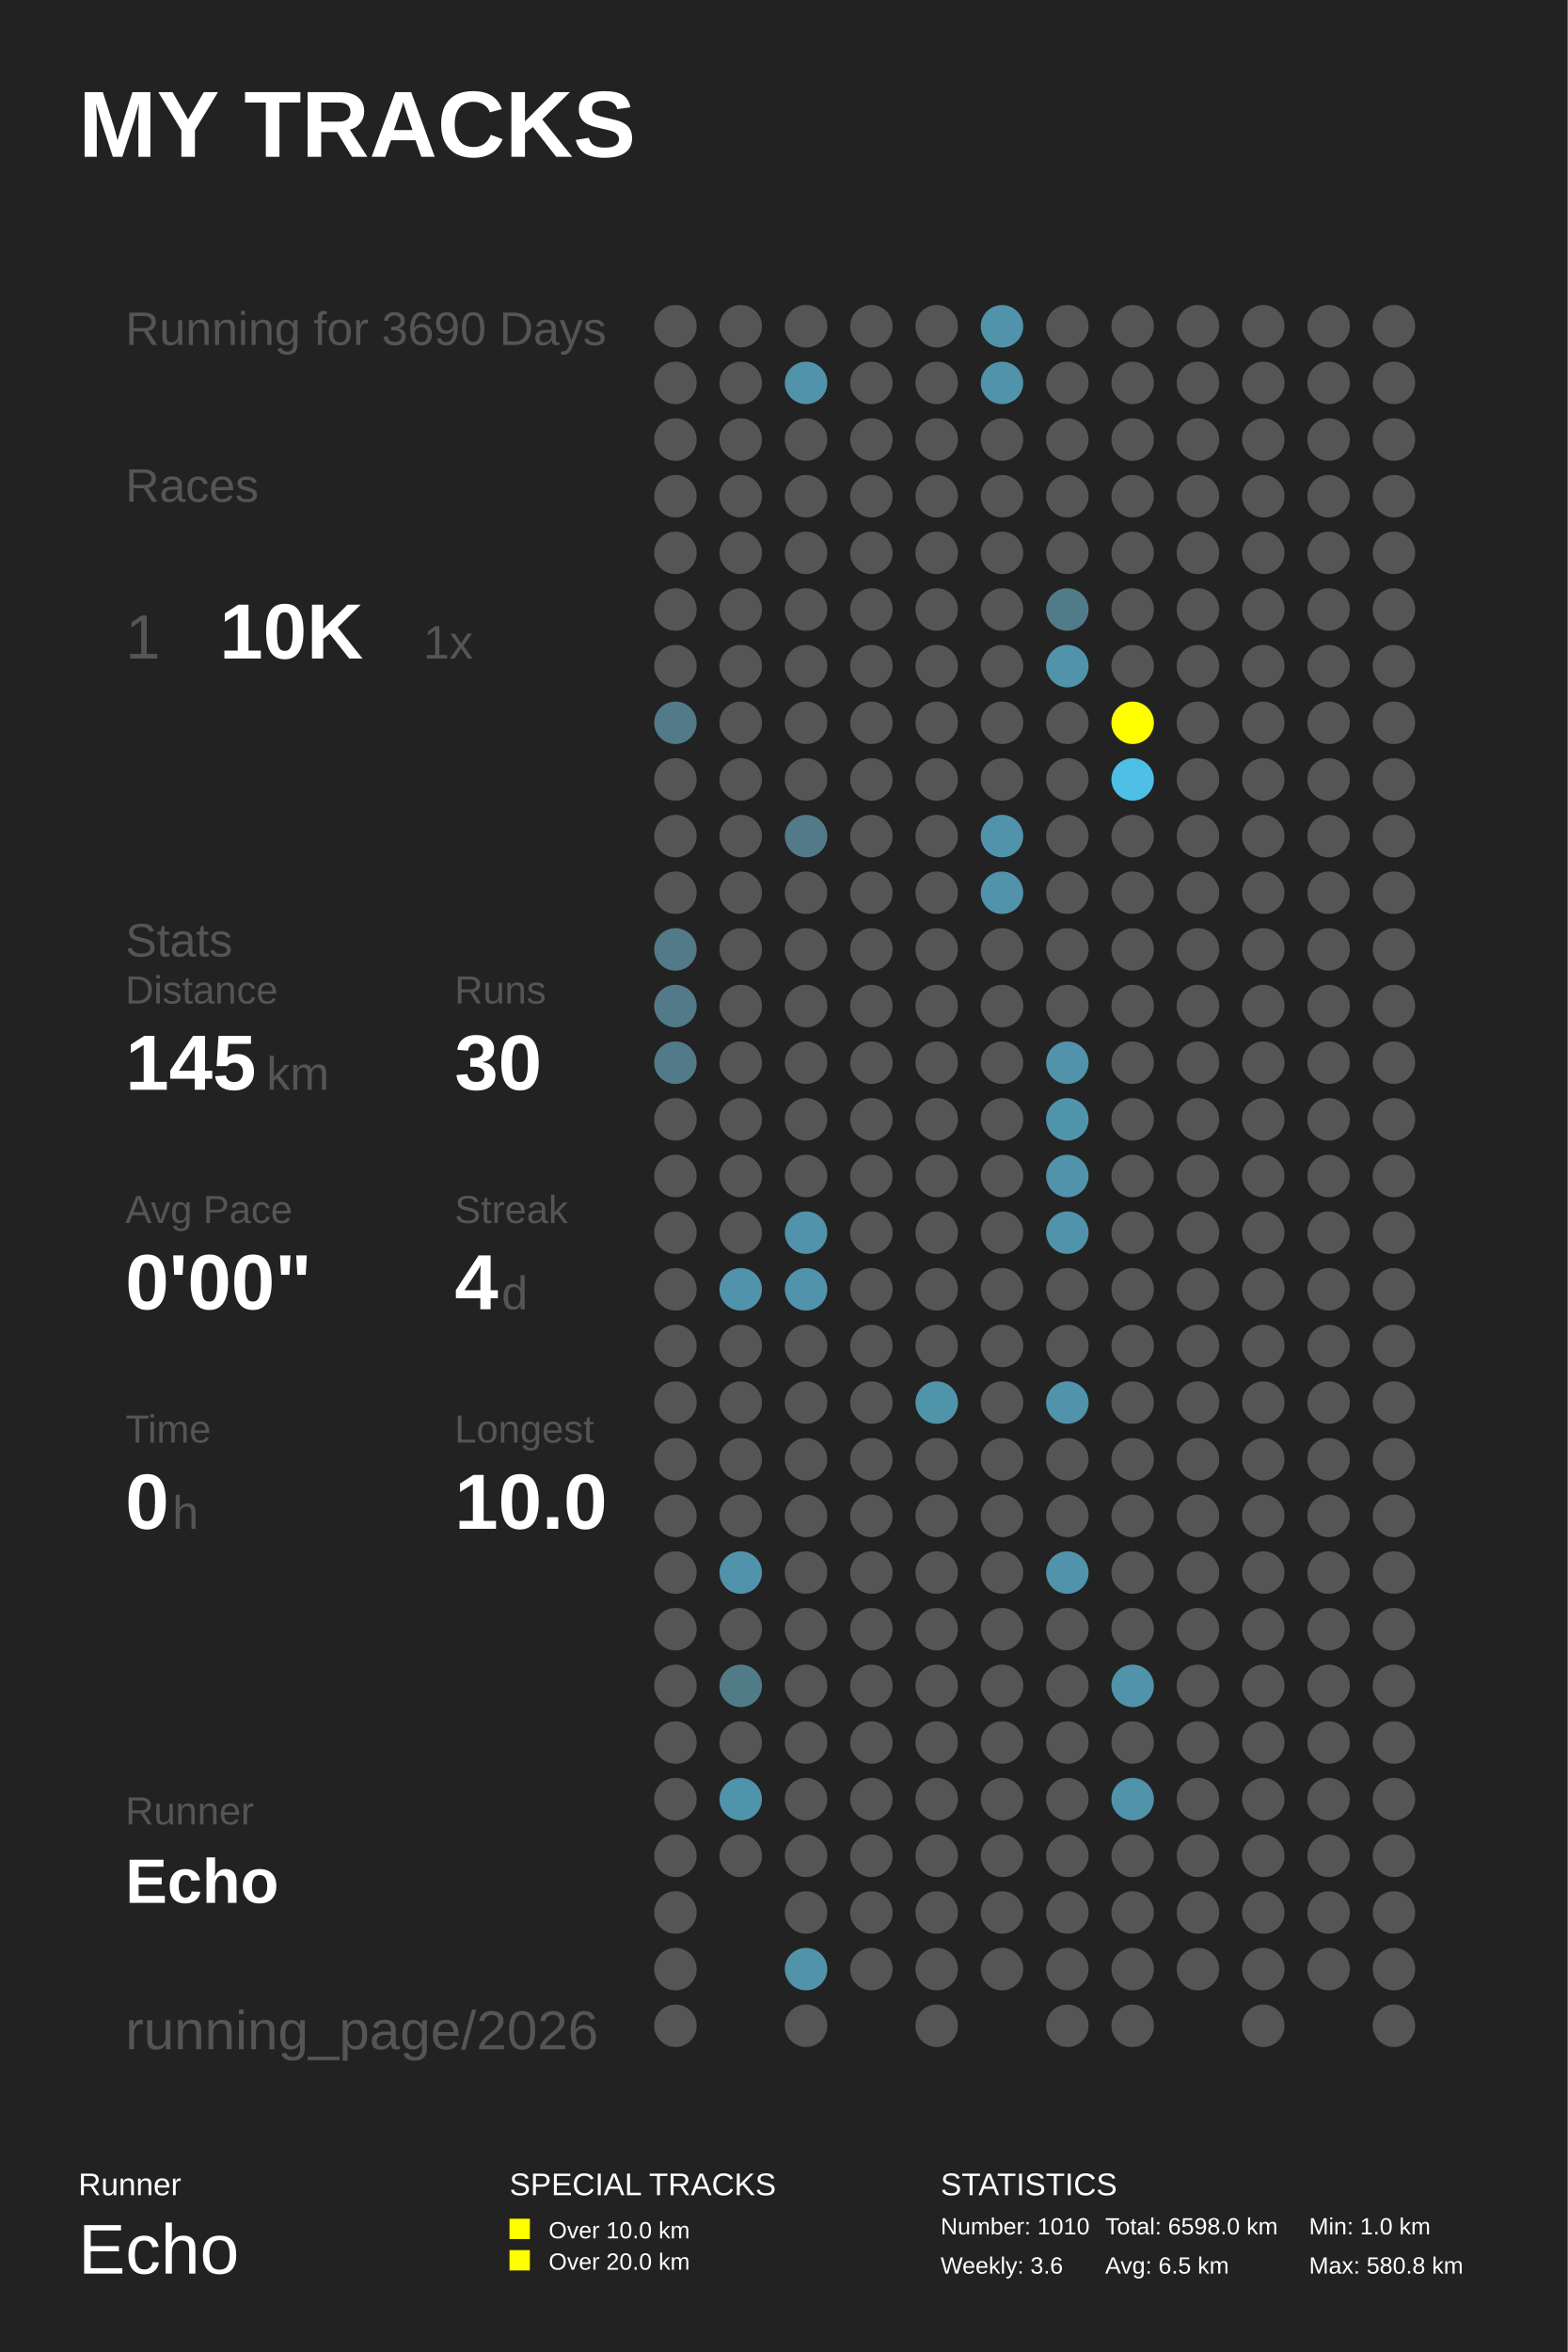
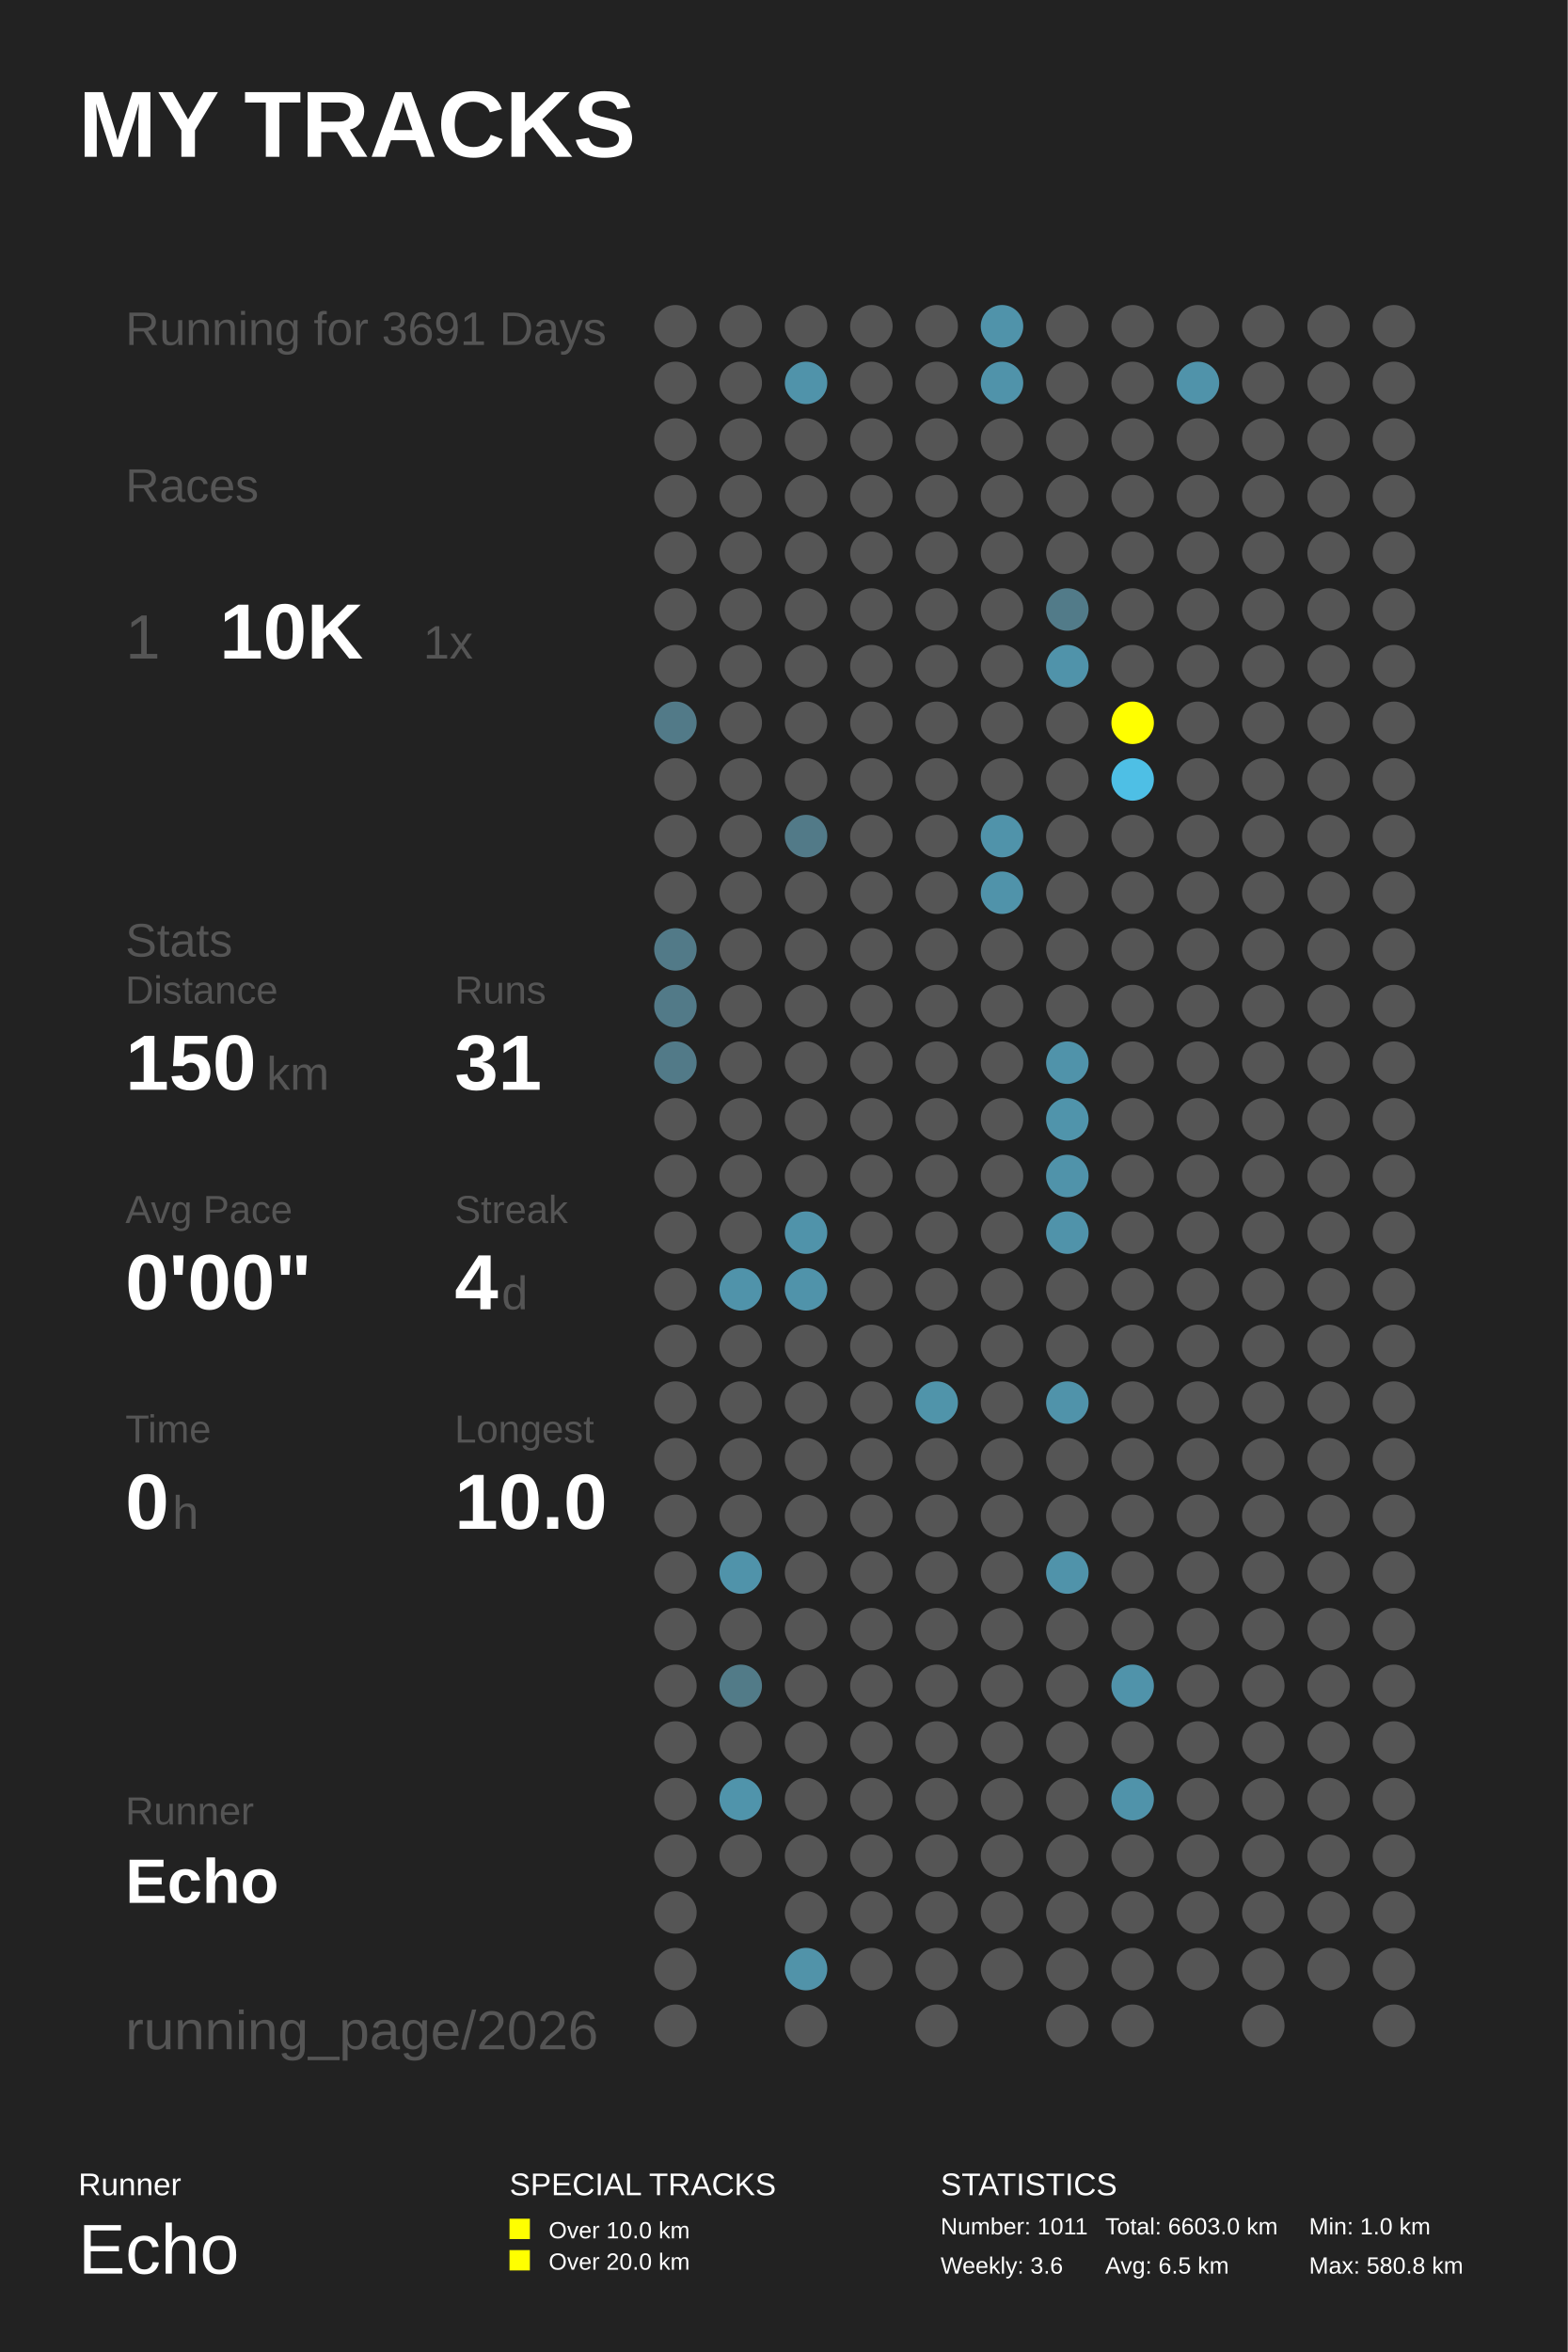
<svg xmlns="http://www.w3.org/2000/svg" baseProfile="full" height="300mm" version="1.1" viewBox="0,0,200,300" width="200mm">
  <defs />
  <rect fill="#222222" height="300" width="200" x="0" y="0" />
  <text fill="#FFFFFF" style="font-size:12px; font-family:Arial; font-weight:bold;" x="10" y="20">MY TRACKS</text>
  <text fill="#FFFFFF" style="font-size:4px; font-family:Arial" x="10" y="280">Runner</text>
  <text fill="#FFFFFF" style="font-size:9px; font-family:Arial" x="10" y="290">Echo</text>
  <text fill="#FFFFFF" style="font-size:4px; font-family:Arial" x="65" y="280">SPECIAL TRACKS</text>
  <rect fill="#FFFF00" height="2.6" width="2.6" x="65" y="283" />
  <text fill="#FFFFFF" style="font-size:3px; font-family:Arial" x="70" y="285.5">Over 10.0 km</text>
  <rect fill="#FFFF00" height="2.6" width="2.6" x="65" y="287" />
  <text fill="#FFFFFF" style="font-size:3px; font-family:Arial" x="70" y="289.5">Over 20.0 km</text>
  <text fill="#FFFFFF" style="font-size:4px; font-family:Arial" x="120" y="280">STATISTICS</text>
-   <text fill="#FFFFFF" style="font-size:3px; font-family:Arial" x="120" y="285">Number: 1010</text>
+   <text fill="#FFFFFF" style="font-size:3px; font-family:Arial" x="120" y="285">Number: 1011</text>
  <text fill="#FFFFFF" style="font-size:3px; font-family:Arial" x="120" y="290">Weekly: 3.6</text>
-   <text fill="#FFFFFF" style="font-size:3px; font-family:Arial" x="141" y="285">Total: 6598.0 km</text>
+   <text fill="#FFFFFF" style="font-size:3px; font-family:Arial" x="141" y="285">Total: 6603.0 km</text>
  <text fill="#FFFFFF" style="font-size:3px; font-family:Arial" x="141" y="290">Avg: 6.5 km</text>
  <text fill="#FFFFFF" style="font-size:3px; font-family:Arial" x="167" y="285">Min: 1.0 km</text>
  <text fill="#FFFFFF" style="font-size:3px; font-family:Arial" x="167" y="290">Max: 580.8 km</text>
-   <text fill="#555555" style="font-size:6px; font-family:Arial;" x="16" y="44">Running for 3690 Days</text>
+   <text fill="#555555" style="font-size:6px; font-family:Arial;" x="16" y="44">Running for 3691 Days</text>
  <text fill="#555555" style="font-size:6px; font-family:Arial;" x="16" y="64">Races</text>
  <text fill="#555555" style="font-size:8px; font-family:Arial;" x="16" y="84">1</text>
  <text fill="#FFFFFF" style="font-size:10px; font-family:Arial; font-weight:bold;" x="28" y="84">10K</text>
  <text fill="#555555" style="font-size:6px; font-family:Arial;" x="54" y="84">1x</text>
  <text fill="#555555" style="font-size:6px; font-family:Arial;" x="16" y="122">Stats</text>
  <text fill="#555555" style="font-size:5px; font-family:Arial;" x="16" y="128">Distance</text>
-   <text fill="#FFFFFF" style="font-size:10px; font-family:Arial; font-weight:bold;" x="16" y="139">145</text>
+   <text fill="#FFFFFF" style="font-size:10px; font-family:Arial; font-weight:bold;" x="16" y="139">150</text>
  <text fill="#555555" style="font-size:6px; font-family:Arial;" x="34" y="139">km</text>
  <text fill="#555555" style="font-size:5px; font-family:Arial;" x="58" y="128">Runs</text>
-   <text fill="#FFFFFF" style="font-size:10px; font-family:Arial; font-weight:bold;" x="58" y="139">30</text>
+   <text fill="#FFFFFF" style="font-size:10px; font-family:Arial; font-weight:bold;" x="58" y="139">31</text>
  <text fill="#555555" style="font-size:5px; font-family:Arial;" x="16" y="156">Avg Pace</text>
  <text fill="#FFFFFF" style="font-size:10px; font-family:Arial; font-weight:bold;" x="16" y="167">0'00"</text>
  <text fill="#555555" style="font-size:5px; font-family:Arial;" x="58" y="156">Streak</text>
  <text fill="#FFFFFF" style="font-size:10px; font-family:Arial; font-weight:bold;" x="58" y="167">4</text>
  <text fill="#555555" style="font-size:6px; font-family:Arial;" x="64" y="167">d</text>
  <text fill="#555555" style="font-size:5px; font-family:Arial;" x="16" y="184">Time</text>
  <text fill="#FFFFFF" style="font-size:10px; font-family:Arial; font-weight:bold;" x="16" y="195">0</text>
  <text fill="#555555" style="font-size:6px; font-family:Arial;" x="22" y="195">h</text>
  <text fill="#555555" style="font-size:5px; font-family:Arial;" x="58" y="184">Longest</text>
  <text fill="#FFFFFF" style="font-size:10px; font-family:Arial; font-weight:bold;" x="58" y="195">10.0</text>
  <text fill="#555555" style="font-size:5px; font-family:Arial;" x="16" y="232.71">Runner</text>
  <text fill="#FFFFFF" style="font-size:8px; font-family:Arial; font-weight:bold;" x="16" y="242.71">Echo</text>
  <text fill="#555555" style="font-size:7px; font-family:Arial;" x="16" y="261.387">running_page/2026</text>
  <circle cx="86.167" cy="41.613" fill="#555555" r="2.71" />
  <circle cx="86.167" cy="48.839" fill="#555555" r="2.71" />
  <circle cx="86.167" cy="56.065" fill="#555555" r="2.71" />
  <circle cx="86.167" cy="63.29" fill="#555555" r="2.71" />
  <circle cx="86.167" cy="70.516" fill="#555555" r="2.71" />
  <circle cx="86.167" cy="77.742" fill="#555555" r="2.71" />
  <circle cx="86.167" cy="84.968" fill="#555555" r="2.71" />
  <circle cx="86.167" cy="92.194" fill="#527a88" r="2.71" />
  <circle cx="86.167" cy="99.419" fill="#555555" r="2.71" />
  <circle cx="86.167" cy="106.645" fill="#555555" r="2.71" />
  <circle cx="86.167" cy="113.871" fill="#555555" r="2.71" />
  <circle cx="86.167" cy="121.097" fill="#527a88" r="2.71" />
  <circle cx="86.167" cy="128.323" fill="#527a88" r="2.71" />
  <circle cx="86.167" cy="135.548" fill="#527a88" r="2.71" />
  <circle cx="86.167" cy="142.774" fill="#555555" r="2.71" />
  <circle cx="86.167" cy="150.0" fill="#555555" r="2.71" />
  <circle cx="86.167" cy="157.226" fill="#555555" r="2.71" />
  <circle cx="86.167" cy="164.452" fill="#555555" r="2.71" />
  <circle cx="86.167" cy="171.677" fill="#555555" r="2.71" />
  <circle cx="86.167" cy="178.903" fill="#555555" r="2.71" />
  <circle cx="86.167" cy="186.129" fill="#555555" r="2.71" />
  <circle cx="86.167" cy="193.355" fill="#555555" r="2.71" />
  <circle cx="86.167" cy="200.581" fill="#555555" r="2.71" />
  <circle cx="86.167" cy="207.806" fill="#555555" r="2.71" />
  <circle cx="86.167" cy="215.032" fill="#555555" r="2.71" />
  <circle cx="86.167" cy="222.258" fill="#555555" r="2.71" />
  <circle cx="86.167" cy="229.484" fill="#555555" r="2.71" />
  <circle cx="86.167" cy="236.71" fill="#555555" r="2.71" />
  <circle cx="86.167" cy="243.935" fill="#555555" r="2.71" />
  <circle cx="86.167" cy="251.161" fill="#555555" r="2.71" />
  <circle cx="86.167" cy="258.387" fill="#555555" r="2.71" />
  <circle cx="94.5" cy="41.613" fill="#555555" r="2.71" />
  <circle cx="94.5" cy="48.839" fill="#555555" r="2.71" />
  <circle cx="94.5" cy="56.065" fill="#555555" r="2.71" />
  <circle cx="94.5" cy="63.29" fill="#555555" r="2.71" />
  <circle cx="94.5" cy="70.516" fill="#555555" r="2.71" />
  <circle cx="94.5" cy="77.742" fill="#555555" r="2.71" />
  <circle cx="94.5" cy="84.968" fill="#555555" r="2.71" />
  <circle cx="94.5" cy="92.194" fill="#555555" r="2.71" />
  <circle cx="94.5" cy="99.419" fill="#555555" r="2.71" />
  <circle cx="94.5" cy="106.645" fill="#555555" r="2.71" />
  <circle cx="94.5" cy="113.871" fill="#555555" r="2.71" />
  <circle cx="94.5" cy="121.097" fill="#555555" r="2.71" />
  <circle cx="94.5" cy="128.323" fill="#555555" r="2.71" />
  <circle cx="94.5" cy="135.548" fill="#555555" r="2.71" />
  <circle cx="94.5" cy="142.774" fill="#555555" r="2.71" />
  <circle cx="94.5" cy="150.0" fill="#555555" r="2.71" />
  <circle cx="94.5" cy="157.226" fill="#555555" r="2.71" />
  <circle cx="94.5" cy="164.452" fill="#5093aa" r="2.71" />
  <circle cx="94.5" cy="171.677" fill="#555555" r="2.71" />
  <circle cx="94.5" cy="178.903" fill="#555555" r="2.71" />
  <circle cx="94.5" cy="186.129" fill="#555555" r="2.71" />
  <circle cx="94.5" cy="193.355" fill="#555555" r="2.71" />
  <circle cx="94.5" cy="200.581" fill="#5093aa" r="2.71" />
  <circle cx="94.5" cy="207.806" fill="#555555" r="2.71" />
  <circle cx="94.5" cy="215.032" fill="#527b88" r="2.71" />
  <circle cx="94.5" cy="222.258" fill="#555555" r="2.71" />
  <circle cx="94.5" cy="229.484" fill="#5094ab" r="2.71" />
  <circle cx="94.5" cy="236.71" fill="#555555" r="2.71" />
  <circle cx="102.833" cy="41.613" fill="#555555" r="2.71" />
  <circle cx="102.833" cy="48.839" fill="#5093aa" r="2.71" />
  <circle cx="102.833" cy="56.065" fill="#555555" r="2.71" />
  <circle cx="102.833" cy="63.29" fill="#555555" r="2.71" />
  <circle cx="102.833" cy="70.516" fill="#555555" r="2.71" />
  <circle cx="102.833" cy="77.742" fill="#555555" r="2.71" />
  <circle cx="102.833" cy="84.968" fill="#555555" r="2.71" />
  <circle cx="102.833" cy="92.194" fill="#555555" r="2.71" />
  <circle cx="102.833" cy="99.419" fill="#555555" r="2.71" />
  <circle cx="102.833" cy="106.645" fill="#527a88" r="2.71" />
  <circle cx="102.833" cy="113.871" fill="#555555" r="2.71" />
  <circle cx="102.833" cy="121.097" fill="#555555" r="2.71" />
  <circle cx="102.833" cy="128.323" fill="#555555" r="2.71" />
  <circle cx="102.833" cy="135.548" fill="#555555" r="2.71" />
  <circle cx="102.833" cy="142.774" fill="#555555" r="2.71" />
  <circle cx="102.833" cy="150.0" fill="#555555" r="2.71" />
  <circle cx="102.833" cy="157.226" fill="#5093aa" r="2.71" />
  <circle cx="102.833" cy="164.452" fill="#5093aa" r="2.71" />
  <circle cx="102.833" cy="171.677" fill="#555555" r="2.71" />
  <circle cx="102.833" cy="178.903" fill="#555555" r="2.71" />
  <circle cx="102.833" cy="186.129" fill="#555555" r="2.71" />
  <circle cx="102.833" cy="193.355" fill="#555555" r="2.71" />
  <circle cx="102.833" cy="200.581" fill="#555555" r="2.71" />
  <circle cx="102.833" cy="207.806" fill="#555555" r="2.71" />
  <circle cx="102.833" cy="215.032" fill="#555555" r="2.71" />
  <circle cx="102.833" cy="222.258" fill="#555555" r="2.71" />
  <circle cx="102.833" cy="229.484" fill="#555555" r="2.71" />
  <circle cx="102.833" cy="236.71" fill="#555555" r="2.71" />
  <circle cx="102.833" cy="243.935" fill="#555555" r="2.71" />
  <circle cx="102.833" cy="251.161" fill="#5193a9" r="2.71" />
  <circle cx="102.833" cy="258.387" fill="#555555" r="2.71" />
  <circle cx="111.167" cy="41.613" fill="#555555" r="2.71" />
  <circle cx="111.167" cy="48.839" fill="#555555" r="2.71" />
  <circle cx="111.167" cy="56.065" fill="#555555" r="2.71" />
  <circle cx="111.167" cy="63.29" fill="#555555" r="2.71" />
  <circle cx="111.167" cy="70.516" fill="#555555" r="2.71" />
  <circle cx="111.167" cy="77.742" fill="#555555" r="2.71" />
  <circle cx="111.167" cy="84.968" fill="#555555" r="2.71" />
  <circle cx="111.167" cy="92.194" fill="#555555" r="2.71" />
  <circle cx="111.167" cy="99.419" fill="#555555" r="2.71" />
  <circle cx="111.167" cy="106.645" fill="#555555" r="2.71" />
  <circle cx="111.167" cy="113.871" fill="#555555" r="2.71" />
  <circle cx="111.167" cy="121.097" fill="#555555" r="2.71" />
  <circle cx="111.167" cy="128.323" fill="#555555" r="2.71" />
  <circle cx="111.167" cy="135.548" fill="#555555" r="2.71" />
  <circle cx="111.167" cy="142.774" fill="#555555" r="2.71" />
  <circle cx="111.167" cy="150.0" fill="#555555" r="2.71" />
  <circle cx="111.167" cy="157.226" fill="#555555" r="2.71" />
  <circle cx="111.167" cy="164.452" fill="#555555" r="2.71" />
  <circle cx="111.167" cy="171.677" fill="#555555" r="2.71" />
  <circle cx="111.167" cy="178.903" fill="#555555" r="2.71" />
  <circle cx="111.167" cy="186.129" fill="#555555" r="2.71" />
  <circle cx="111.167" cy="193.355" fill="#555555" r="2.71" />
  <circle cx="111.167" cy="200.581" fill="#555555" r="2.71" />
  <circle cx="111.167" cy="207.806" fill="#555555" r="2.71" />
  <circle cx="111.167" cy="215.032" fill="#555555" r="2.71" />
  <circle cx="111.167" cy="222.258" fill="#555555" r="2.71" />
  <circle cx="111.167" cy="229.484" fill="#555555" r="2.71" />
  <circle cx="111.167" cy="236.71" fill="#555555" r="2.71" />
  <circle cx="111.167" cy="243.935" fill="#555555" r="2.71" />
  <circle cx="111.167" cy="251.161" fill="#555555" r="2.71" />
  <circle cx="119.5" cy="41.613" fill="#555555" r="2.71" />
  <circle cx="119.5" cy="48.839" fill="#555555" r="2.71" />
  <circle cx="119.5" cy="56.065" fill="#555555" r="2.71" />
  <circle cx="119.5" cy="63.29" fill="#555555" r="2.71" />
  <circle cx="119.5" cy="70.516" fill="#555555" r="2.71" />
  <circle cx="119.5" cy="77.742" fill="#555555" r="2.71" />
  <circle cx="119.5" cy="84.968" fill="#555555" r="2.71" />
  <circle cx="119.5" cy="92.194" fill="#555555" r="2.71" />
  <circle cx="119.5" cy="99.419" fill="#555555" r="2.71" />
  <circle cx="119.5" cy="106.645" fill="#555555" r="2.71" />
  <circle cx="119.5" cy="113.871" fill="#555555" r="2.71" />
  <circle cx="119.5" cy="121.097" fill="#555555" r="2.71" />
  <circle cx="119.5" cy="128.323" fill="#555555" r="2.71" />
  <circle cx="119.5" cy="135.548" fill="#555555" r="2.71" />
  <circle cx="119.5" cy="142.774" fill="#555555" r="2.71" />
  <circle cx="119.5" cy="150.0" fill="#555555" r="2.71" />
  <circle cx="119.5" cy="157.226" fill="#555555" r="2.71" />
  <circle cx="119.5" cy="164.452" fill="#555555" r="2.71" />
  <circle cx="119.5" cy="171.677" fill="#555555" r="2.71" />
  <circle cx="119.5" cy="178.903" fill="#5094aa" r="2.71" />
  <circle cx="119.5" cy="186.129" fill="#555555" r="2.71" />
  <circle cx="119.5" cy="193.355" fill="#555555" r="2.71" />
  <circle cx="119.5" cy="200.581" fill="#555555" r="2.71" />
  <circle cx="119.5" cy="207.806" fill="#555555" r="2.71" />
  <circle cx="119.5" cy="215.032" fill="#555555" r="2.71" />
  <circle cx="119.5" cy="222.258" fill="#555555" r="2.71" />
  <circle cx="119.5" cy="229.484" fill="#555555" r="2.71" />
  <circle cx="119.5" cy="236.71" fill="#555555" r="2.71" />
  <circle cx="119.5" cy="243.935" fill="#555555" r="2.71" />
  <circle cx="119.5" cy="251.161" fill="#555555" r="2.71" />
  <circle cx="119.5" cy="258.387" fill="#555555" r="2.71" />
  <circle cx="127.833" cy="41.613" fill="#5093aa" r="2.71" />
  <circle cx="127.833" cy="48.839" fill="#5093aa" r="2.71" />
  <circle cx="127.833" cy="56.065" fill="#555555" r="2.71" />
  <circle cx="127.833" cy="63.29" fill="#555555" r="2.71" />
  <circle cx="127.833" cy="70.516" fill="#555555" r="2.71" />
  <circle cx="127.833" cy="77.742" fill="#555555" r="2.71" />
  <circle cx="127.833" cy="84.968" fill="#555555" r="2.71" />
  <circle cx="127.833" cy="92.194" fill="#555555" r="2.71" />
  <circle cx="127.833" cy="99.419" fill="#555555" r="2.71" />
  <circle cx="127.833" cy="106.645" fill="#5093aa" r="2.71" />
  <circle cx="127.833" cy="113.871" fill="#5093aa" r="2.71" />
  <circle cx="127.833" cy="121.097" fill="#555555" r="2.71" />
  <circle cx="127.833" cy="128.323" fill="#555555" r="2.71" />
  <circle cx="127.833" cy="135.548" fill="#555555" r="2.71" />
  <circle cx="127.833" cy="142.774" fill="#555555" r="2.71" />
  <circle cx="127.833" cy="150.0" fill="#555555" r="2.71" />
  <circle cx="127.833" cy="157.226" fill="#555555" r="2.71" />
  <circle cx="127.833" cy="164.452" fill="#555555" r="2.71" />
  <circle cx="127.833" cy="171.677" fill="#555555" r="2.71" />
  <circle cx="127.833" cy="178.903" fill="#555555" r="2.71" />
  <circle cx="127.833" cy="186.129" fill="#555555" r="2.71" />
  <circle cx="127.833" cy="193.355" fill="#555555" r="2.71" />
  <circle cx="127.833" cy="200.581" fill="#555555" r="2.71" />
  <circle cx="127.833" cy="207.806" fill="#555555" r="2.71" />
  <circle cx="127.833" cy="215.032" fill="#555555" r="2.71" />
  <circle cx="127.833" cy="222.258" fill="#555555" r="2.71" />
  <circle cx="127.833" cy="229.484" fill="#555555" r="2.71" />
  <circle cx="127.833" cy="236.71" fill="#555555" r="2.71" />
  <circle cx="127.833" cy="243.935" fill="#555555" r="2.71" />
  <circle cx="127.833" cy="251.161" fill="#555555" r="2.71" />
  <circle cx="136.167" cy="41.613" fill="#555555" r="2.71" />
  <circle cx="136.167" cy="48.839" fill="#555555" r="2.71" />
  <circle cx="136.167" cy="56.065" fill="#555555" r="2.71" />
  <circle cx="136.167" cy="63.29" fill="#555555" r="2.71" />
  <circle cx="136.167" cy="70.516" fill="#555555" r="2.71" />
  <circle cx="136.167" cy="77.742" fill="#527b89" r="2.71" />
  <circle cx="136.167" cy="84.968" fill="#5093aa" r="2.71" />
  <circle cx="136.167" cy="92.194" fill="#555555" r="2.71" />
  <circle cx="136.167" cy="99.419" fill="#555555" r="2.71" />
  <circle cx="136.167" cy="106.645" fill="#555555" r="2.71" />
  <circle cx="136.167" cy="113.871" fill="#555555" r="2.71" />
  <circle cx="136.167" cy="121.097" fill="#555555" r="2.71" />
  <circle cx="136.167" cy="128.323" fill="#555555" r="2.71" />
  <circle cx="136.167" cy="135.548" fill="#5093aa" r="2.71" />
  <circle cx="136.167" cy="142.774" fill="#5094ab" r="2.71" />
  <circle cx="136.167" cy="150.0" fill="#5093aa" r="2.71" />
  <circle cx="136.167" cy="157.226" fill="#5093aa" r="2.71" />
  <circle cx="136.167" cy="164.452" fill="#555555" r="2.71" />
  <circle cx="136.167" cy="171.677" fill="#555555" r="2.71" />
  <circle cx="136.167" cy="178.903" fill="#5093aa" r="2.71" />
  <circle cx="136.167" cy="186.129" fill="#555555" r="2.71" />
  <circle cx="136.167" cy="193.355" fill="#555555" r="2.71" />
  <circle cx="136.167" cy="200.581" fill="#5093aa" r="2.71" />
  <circle cx="136.167" cy="207.806" fill="#555555" r="2.71" />
  <circle cx="136.167" cy="215.032" fill="#555555" r="2.71" />
  <circle cx="136.167" cy="222.258" fill="#555555" r="2.71" />
  <circle cx="136.167" cy="229.484" fill="#555555" r="2.71" />
  <circle cx="136.167" cy="236.71" fill="#555555" r="2.71" />
  <circle cx="136.167" cy="243.935" fill="#555555" r="2.71" />
  <circle cx="136.167" cy="251.161" fill="#555555" r="2.71" />
  <circle cx="136.167" cy="258.387" fill="#555555" r="2.71" />
  <circle cx="144.5" cy="41.613" fill="#555555" r="2.71" />
  <circle cx="144.5" cy="48.839" fill="#555555" r="2.71" />
  <circle cx="144.5" cy="56.065" fill="#555555" r="2.71" />
  <circle cx="144.5" cy="63.29" fill="#555555" r="2.71" />
  <circle cx="144.5" cy="70.516" fill="#555555" r="2.71" />
  <circle cx="144.5" cy="77.742" fill="#555555" r="2.71" />
  <circle cx="144.5" cy="84.968" fill="#555555" r="2.71" />
  <circle cx="144.5" cy="92.194" fill="#FFFF00" r="2.71" />
  <circle cx="144.5" cy="99.419" fill="#4ebfe5" r="2.71" />
  <circle cx="144.5" cy="106.645" fill="#555555" r="2.71" />
  <circle cx="144.5" cy="113.871" fill="#555555" r="2.71" />
  <circle cx="144.5" cy="121.097" fill="#555555" r="2.71" />
  <circle cx="144.5" cy="128.323" fill="#555555" r="2.71" />
  <circle cx="144.5" cy="135.548" fill="#555555" r="2.71" />
  <circle cx="144.5" cy="142.774" fill="#555555" r="2.71" />
  <circle cx="144.5" cy="150.0" fill="#555555" r="2.71" />
  <circle cx="144.5" cy="157.226" fill="#555555" r="2.71" />
  <circle cx="144.5" cy="164.452" fill="#555555" r="2.71" />
  <circle cx="144.5" cy="171.677" fill="#555555" r="2.71" />
  <circle cx="144.5" cy="178.903" fill="#555555" r="2.71" />
  <circle cx="144.5" cy="186.129" fill="#555555" r="2.71" />
  <circle cx="144.5" cy="193.355" fill="#555555" r="2.71" />
  <circle cx="144.5" cy="200.581" fill="#555555" r="2.71" />
  <circle cx="144.5" cy="207.806" fill="#555555" r="2.71" />
  <circle cx="144.5" cy="215.032" fill="#5093aa" r="2.71" />
  <circle cx="144.5" cy="222.258" fill="#555555" r="2.71" />
  <circle cx="144.5" cy="229.484" fill="#5093aa" r="2.71" />
  <circle cx="144.5" cy="236.71" fill="#555555" r="2.71" />
  <circle cx="144.5" cy="243.935" fill="#555555" r="2.71" />
  <circle cx="144.5" cy="251.161" fill="#555555" r="2.71" />
  <circle cx="144.5" cy="258.387" fill="#555555" r="2.71" />
  <circle cx="152.833" cy="41.613" fill="#555555" r="2.71" />
-   <circle cx="152.833" cy="48.839" fill="#555555" r="2.71" />
+   <circle cx="152.833" cy="48.839" fill="#5093aa" r="2.71" />
  <circle cx="152.833" cy="56.065" fill="#555555" r="2.71" />
  <circle cx="152.833" cy="63.29" fill="#555555" r="2.71" />
  <circle cx="152.833" cy="70.516" fill="#555555" r="2.71" />
  <circle cx="152.833" cy="77.742" fill="#555555" r="2.71" />
  <circle cx="152.833" cy="84.968" fill="#555555" r="2.71" />
  <circle cx="152.833" cy="92.194" fill="#555555" r="2.71" />
  <circle cx="152.833" cy="99.419" fill="#555555" r="2.71" />
  <circle cx="152.833" cy="106.645" fill="#555555" r="2.71" />
  <circle cx="152.833" cy="113.871" fill="#555555" r="2.71" />
  <circle cx="152.833" cy="121.097" fill="#555555" r="2.71" />
  <circle cx="152.833" cy="128.323" fill="#555555" r="2.71" />
  <circle cx="152.833" cy="135.548" fill="#555555" r="2.71" />
  <circle cx="152.833" cy="142.774" fill="#555555" r="2.71" />
  <circle cx="152.833" cy="150.0" fill="#555555" r="2.71" />
  <circle cx="152.833" cy="157.226" fill="#555555" r="2.71" />
  <circle cx="152.833" cy="164.452" fill="#555555" r="2.71" />
  <circle cx="152.833" cy="171.677" fill="#555555" r="2.71" />
  <circle cx="152.833" cy="178.903" fill="#555555" r="2.71" />
  <circle cx="152.833" cy="186.129" fill="#555555" r="2.71" />
  <circle cx="152.833" cy="193.355" fill="#555555" r="2.71" />
  <circle cx="152.833" cy="200.581" fill="#555555" r="2.71" />
  <circle cx="152.833" cy="207.806" fill="#555555" r="2.71" />
  <circle cx="152.833" cy="215.032" fill="#555555" r="2.71" />
  <circle cx="152.833" cy="222.258" fill="#555555" r="2.71" />
  <circle cx="152.833" cy="229.484" fill="#555555" r="2.71" />
  <circle cx="152.833" cy="236.71" fill="#555555" r="2.71" />
  <circle cx="152.833" cy="243.935" fill="#555555" r="2.71" />
  <circle cx="152.833" cy="251.161" fill="#555555" r="2.71" />
  <circle cx="161.167" cy="41.613" fill="#555555" r="2.71" />
  <circle cx="161.167" cy="48.839" fill="#555555" r="2.71" />
  <circle cx="161.167" cy="56.065" fill="#555555" r="2.71" />
  <circle cx="161.167" cy="63.29" fill="#555555" r="2.71" />
  <circle cx="161.167" cy="70.516" fill="#555555" r="2.71" />
  <circle cx="161.167" cy="77.742" fill="#555555" r="2.71" />
  <circle cx="161.167" cy="84.968" fill="#555555" r="2.71" />
  <circle cx="161.167" cy="92.194" fill="#555555" r="2.71" />
  <circle cx="161.167" cy="99.419" fill="#555555" r="2.71" />
  <circle cx="161.167" cy="106.645" fill="#555555" r="2.71" />
  <circle cx="161.167" cy="113.871" fill="#555555" r="2.71" />
  <circle cx="161.167" cy="121.097" fill="#555555" r="2.71" />
  <circle cx="161.167" cy="128.323" fill="#555555" r="2.71" />
  <circle cx="161.167" cy="135.548" fill="#555555" r="2.71" />
  <circle cx="161.167" cy="142.774" fill="#555555" r="2.71" />
  <circle cx="161.167" cy="150.0" fill="#555555" r="2.71" />
  <circle cx="161.167" cy="157.226" fill="#555555" r="2.71" />
  <circle cx="161.167" cy="164.452" fill="#555555" r="2.71" />
  <circle cx="161.167" cy="171.677" fill="#555555" r="2.71" />
  <circle cx="161.167" cy="178.903" fill="#555555" r="2.71" />
  <circle cx="161.167" cy="186.129" fill="#555555" r="2.71" />
  <circle cx="161.167" cy="193.355" fill="#555555" r="2.71" />
  <circle cx="161.167" cy="200.581" fill="#555555" r="2.71" />
  <circle cx="161.167" cy="207.806" fill="#555555" r="2.71" />
  <circle cx="161.167" cy="215.032" fill="#555555" r="2.71" />
  <circle cx="161.167" cy="222.258" fill="#555555" r="2.71" />
  <circle cx="161.167" cy="229.484" fill="#555555" r="2.71" />
  <circle cx="161.167" cy="236.71" fill="#555555" r="2.71" />
  <circle cx="161.167" cy="243.935" fill="#555555" r="2.71" />
  <circle cx="161.167" cy="251.161" fill="#555555" r="2.71" />
  <circle cx="161.167" cy="258.387" fill="#555555" r="2.71" />
  <circle cx="169.5" cy="41.613" fill="#555555" r="2.71" />
  <circle cx="169.5" cy="48.839" fill="#555555" r="2.71" />
  <circle cx="169.5" cy="56.065" fill="#555555" r="2.71" />
  <circle cx="169.5" cy="63.29" fill="#555555" r="2.71" />
  <circle cx="169.5" cy="70.516" fill="#555555" r="2.71" />
  <circle cx="169.5" cy="77.742" fill="#555555" r="2.71" />
  <circle cx="169.5" cy="84.968" fill="#555555" r="2.71" />
  <circle cx="169.5" cy="92.194" fill="#555555" r="2.71" />
  <circle cx="169.5" cy="99.419" fill="#555555" r="2.71" />
  <circle cx="169.5" cy="106.645" fill="#555555" r="2.71" />
  <circle cx="169.5" cy="113.871" fill="#555555" r="2.71" />
  <circle cx="169.5" cy="121.097" fill="#555555" r="2.71" />
  <circle cx="169.5" cy="128.323" fill="#555555" r="2.71" />
  <circle cx="169.5" cy="135.548" fill="#555555" r="2.71" />
  <circle cx="169.5" cy="142.774" fill="#555555" r="2.71" />
  <circle cx="169.5" cy="150.0" fill="#555555" r="2.71" />
  <circle cx="169.5" cy="157.226" fill="#555555" r="2.71" />
  <circle cx="169.5" cy="164.452" fill="#555555" r="2.71" />
  <circle cx="169.5" cy="171.677" fill="#555555" r="2.71" />
  <circle cx="169.5" cy="178.903" fill="#555555" r="2.71" />
  <circle cx="169.5" cy="186.129" fill="#555555" r="2.71" />
  <circle cx="169.5" cy="193.355" fill="#555555" r="2.71" />
  <circle cx="169.5" cy="200.581" fill="#555555" r="2.71" />
  <circle cx="169.5" cy="207.806" fill="#555555" r="2.71" />
  <circle cx="169.5" cy="215.032" fill="#555555" r="2.71" />
  <circle cx="169.5" cy="222.258" fill="#555555" r="2.71" />
  <circle cx="169.5" cy="229.484" fill="#555555" r="2.71" />
  <circle cx="169.5" cy="236.71" fill="#555555" r="2.71" />
  <circle cx="169.5" cy="243.935" fill="#555555" r="2.71" />
  <circle cx="169.5" cy="251.161" fill="#555555" r="2.71" />
  <circle cx="177.833" cy="41.613" fill="#555555" r="2.71" />
  <circle cx="177.833" cy="48.839" fill="#555555" r="2.71" />
  <circle cx="177.833" cy="56.065" fill="#555555" r="2.71" />
  <circle cx="177.833" cy="63.29" fill="#555555" r="2.71" />
  <circle cx="177.833" cy="70.516" fill="#555555" r="2.71" />
  <circle cx="177.833" cy="77.742" fill="#555555" r="2.71" />
  <circle cx="177.833" cy="84.968" fill="#555555" r="2.71" />
  <circle cx="177.833" cy="92.194" fill="#555555" r="2.71" />
  <circle cx="177.833" cy="99.419" fill="#555555" r="2.71" />
  <circle cx="177.833" cy="106.645" fill="#555555" r="2.71" />
  <circle cx="177.833" cy="113.871" fill="#555555" r="2.71" />
  <circle cx="177.833" cy="121.097" fill="#555555" r="2.71" />
  <circle cx="177.833" cy="128.323" fill="#555555" r="2.71" />
  <circle cx="177.833" cy="135.548" fill="#555555" r="2.71" />
  <circle cx="177.833" cy="142.774" fill="#555555" r="2.71" />
  <circle cx="177.833" cy="150.0" fill="#555555" r="2.71" />
  <circle cx="177.833" cy="157.226" fill="#555555" r="2.71" />
  <circle cx="177.833" cy="164.452" fill="#555555" r="2.71" />
  <circle cx="177.833" cy="171.677" fill="#555555" r="2.71" />
  <circle cx="177.833" cy="178.903" fill="#555555" r="2.71" />
  <circle cx="177.833" cy="186.129" fill="#555555" r="2.71" />
  <circle cx="177.833" cy="193.355" fill="#555555" r="2.71" />
  <circle cx="177.833" cy="200.581" fill="#555555" r="2.71" />
  <circle cx="177.833" cy="207.806" fill="#555555" r="2.71" />
  <circle cx="177.833" cy="215.032" fill="#555555" r="2.71" />
  <circle cx="177.833" cy="222.258" fill="#555555" r="2.71" />
  <circle cx="177.833" cy="229.484" fill="#555555" r="2.71" />
  <circle cx="177.833" cy="236.71" fill="#555555" r="2.71" />
  <circle cx="177.833" cy="243.935" fill="#555555" r="2.71" />
  <circle cx="177.833" cy="251.161" fill="#555555" r="2.71" />
  <circle cx="177.833" cy="258.387" fill="#555555" r="2.71" />
</svg>
